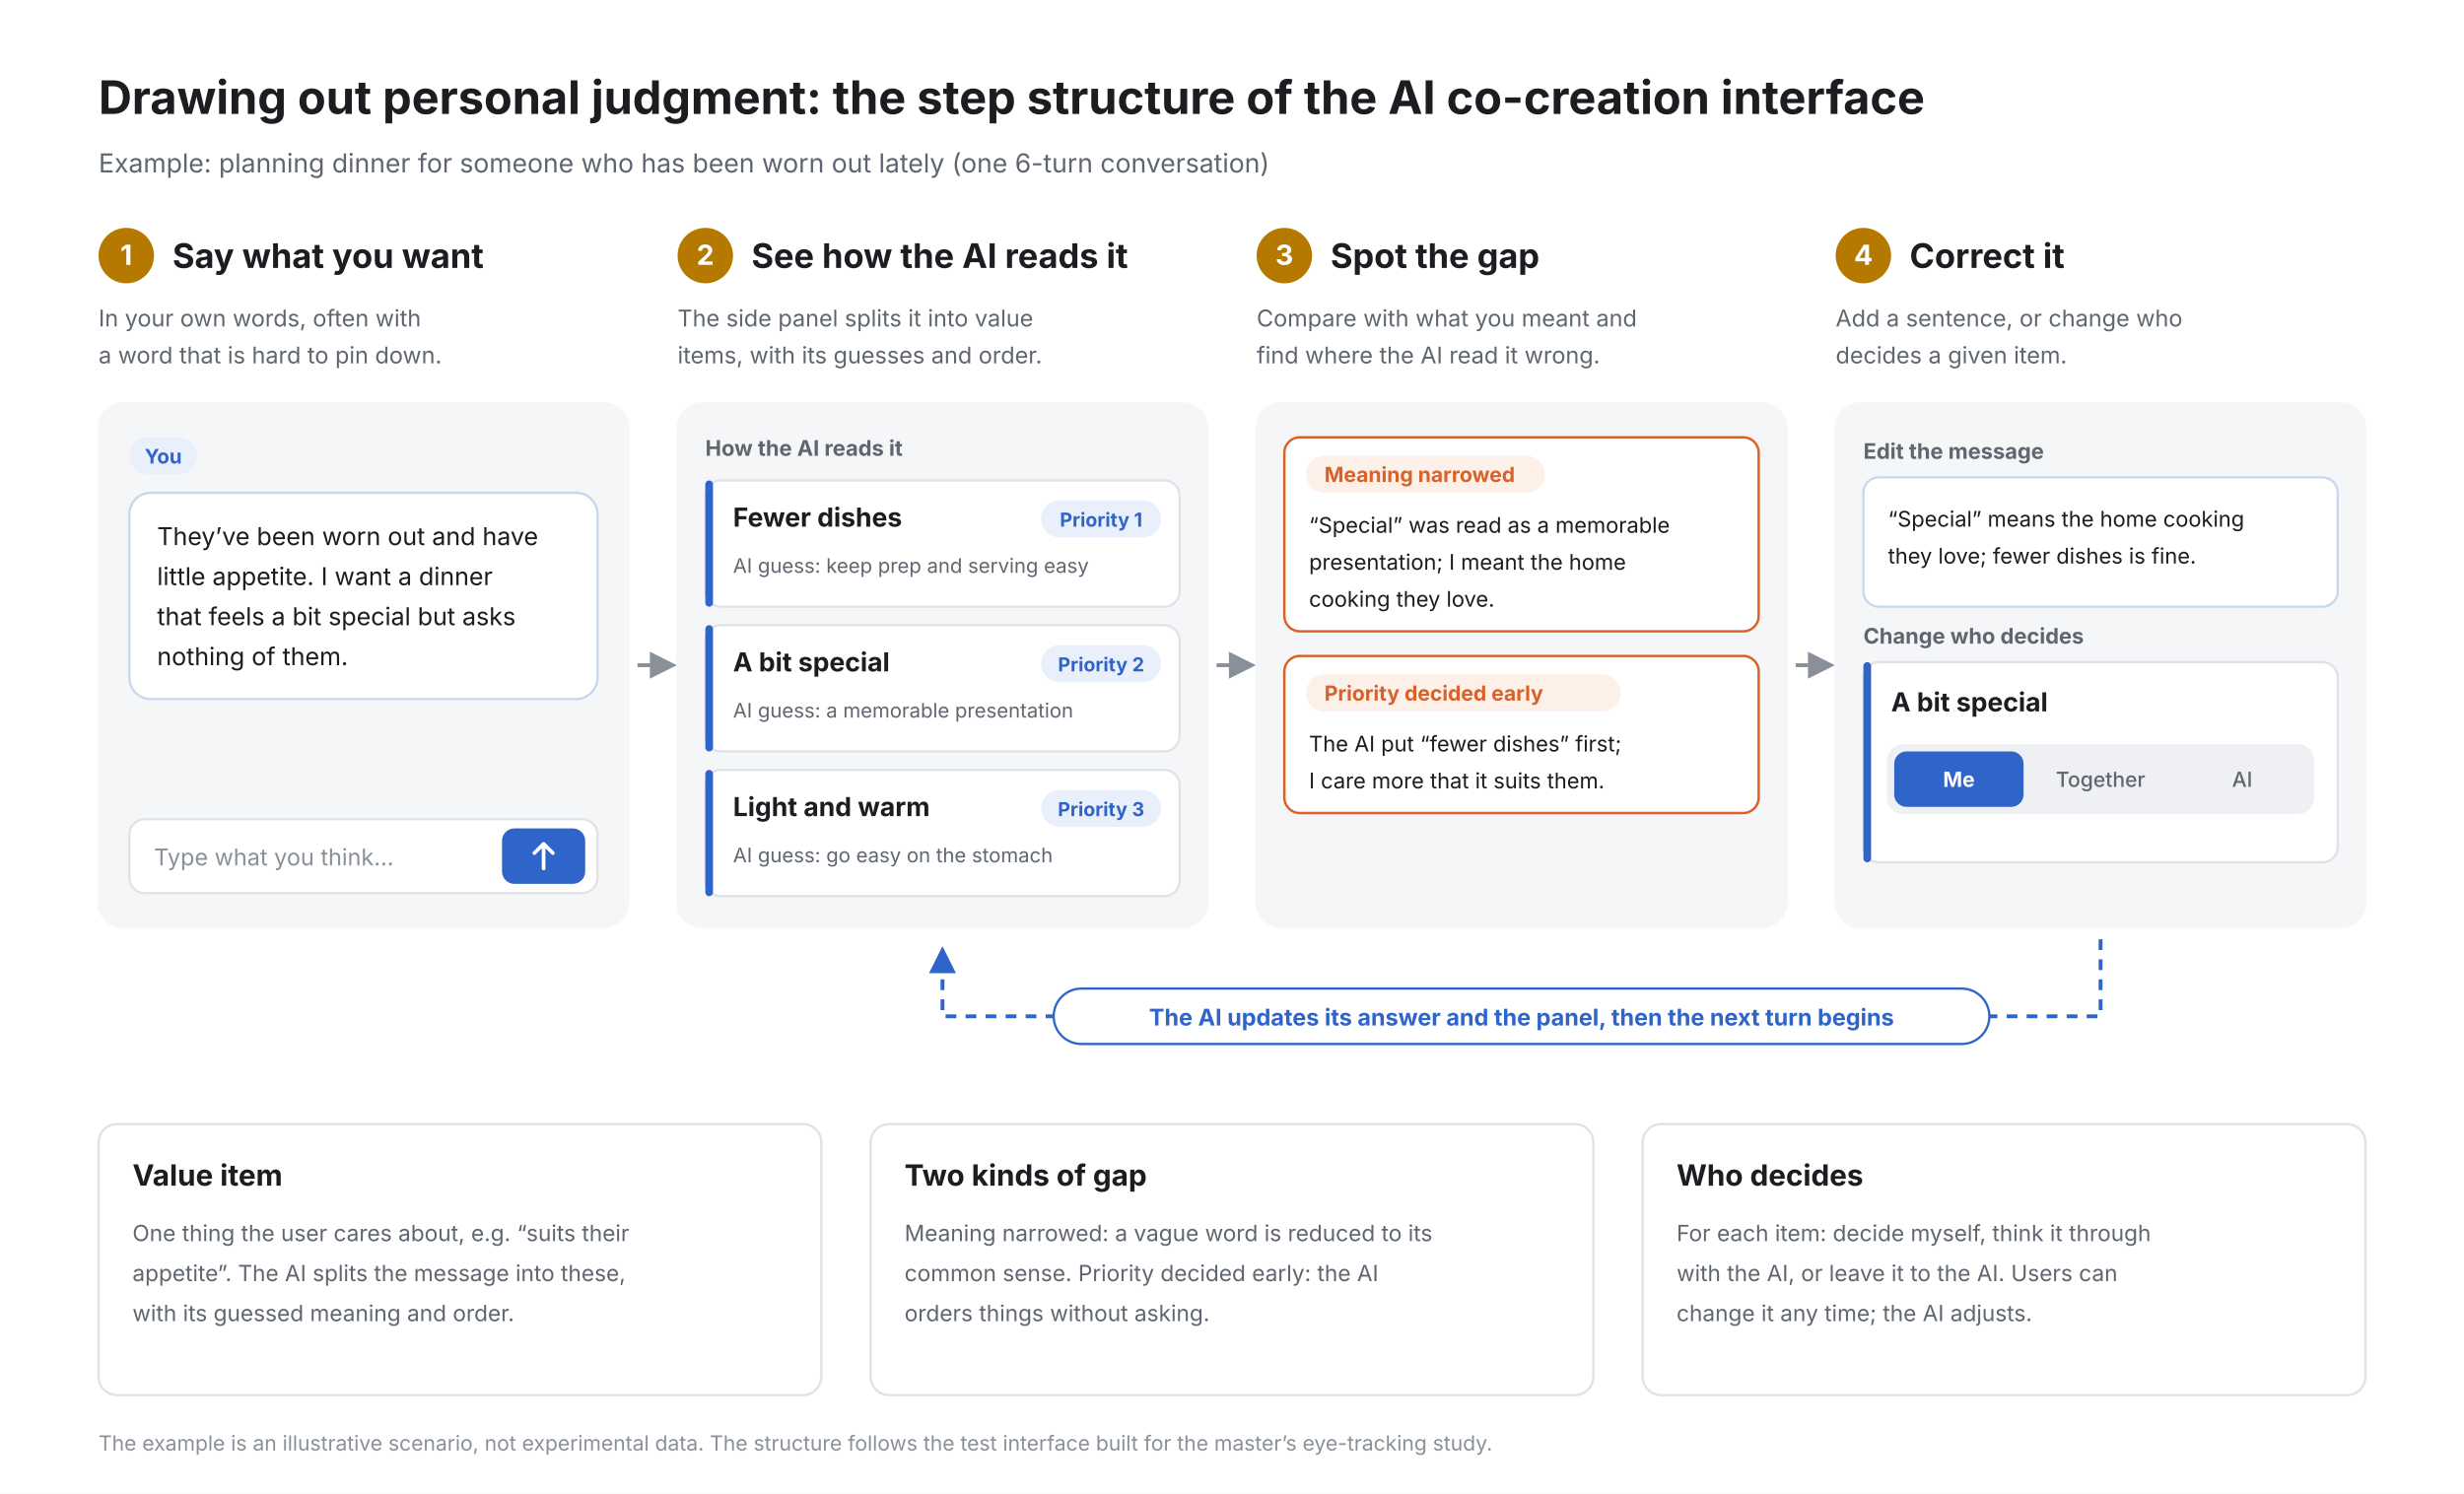
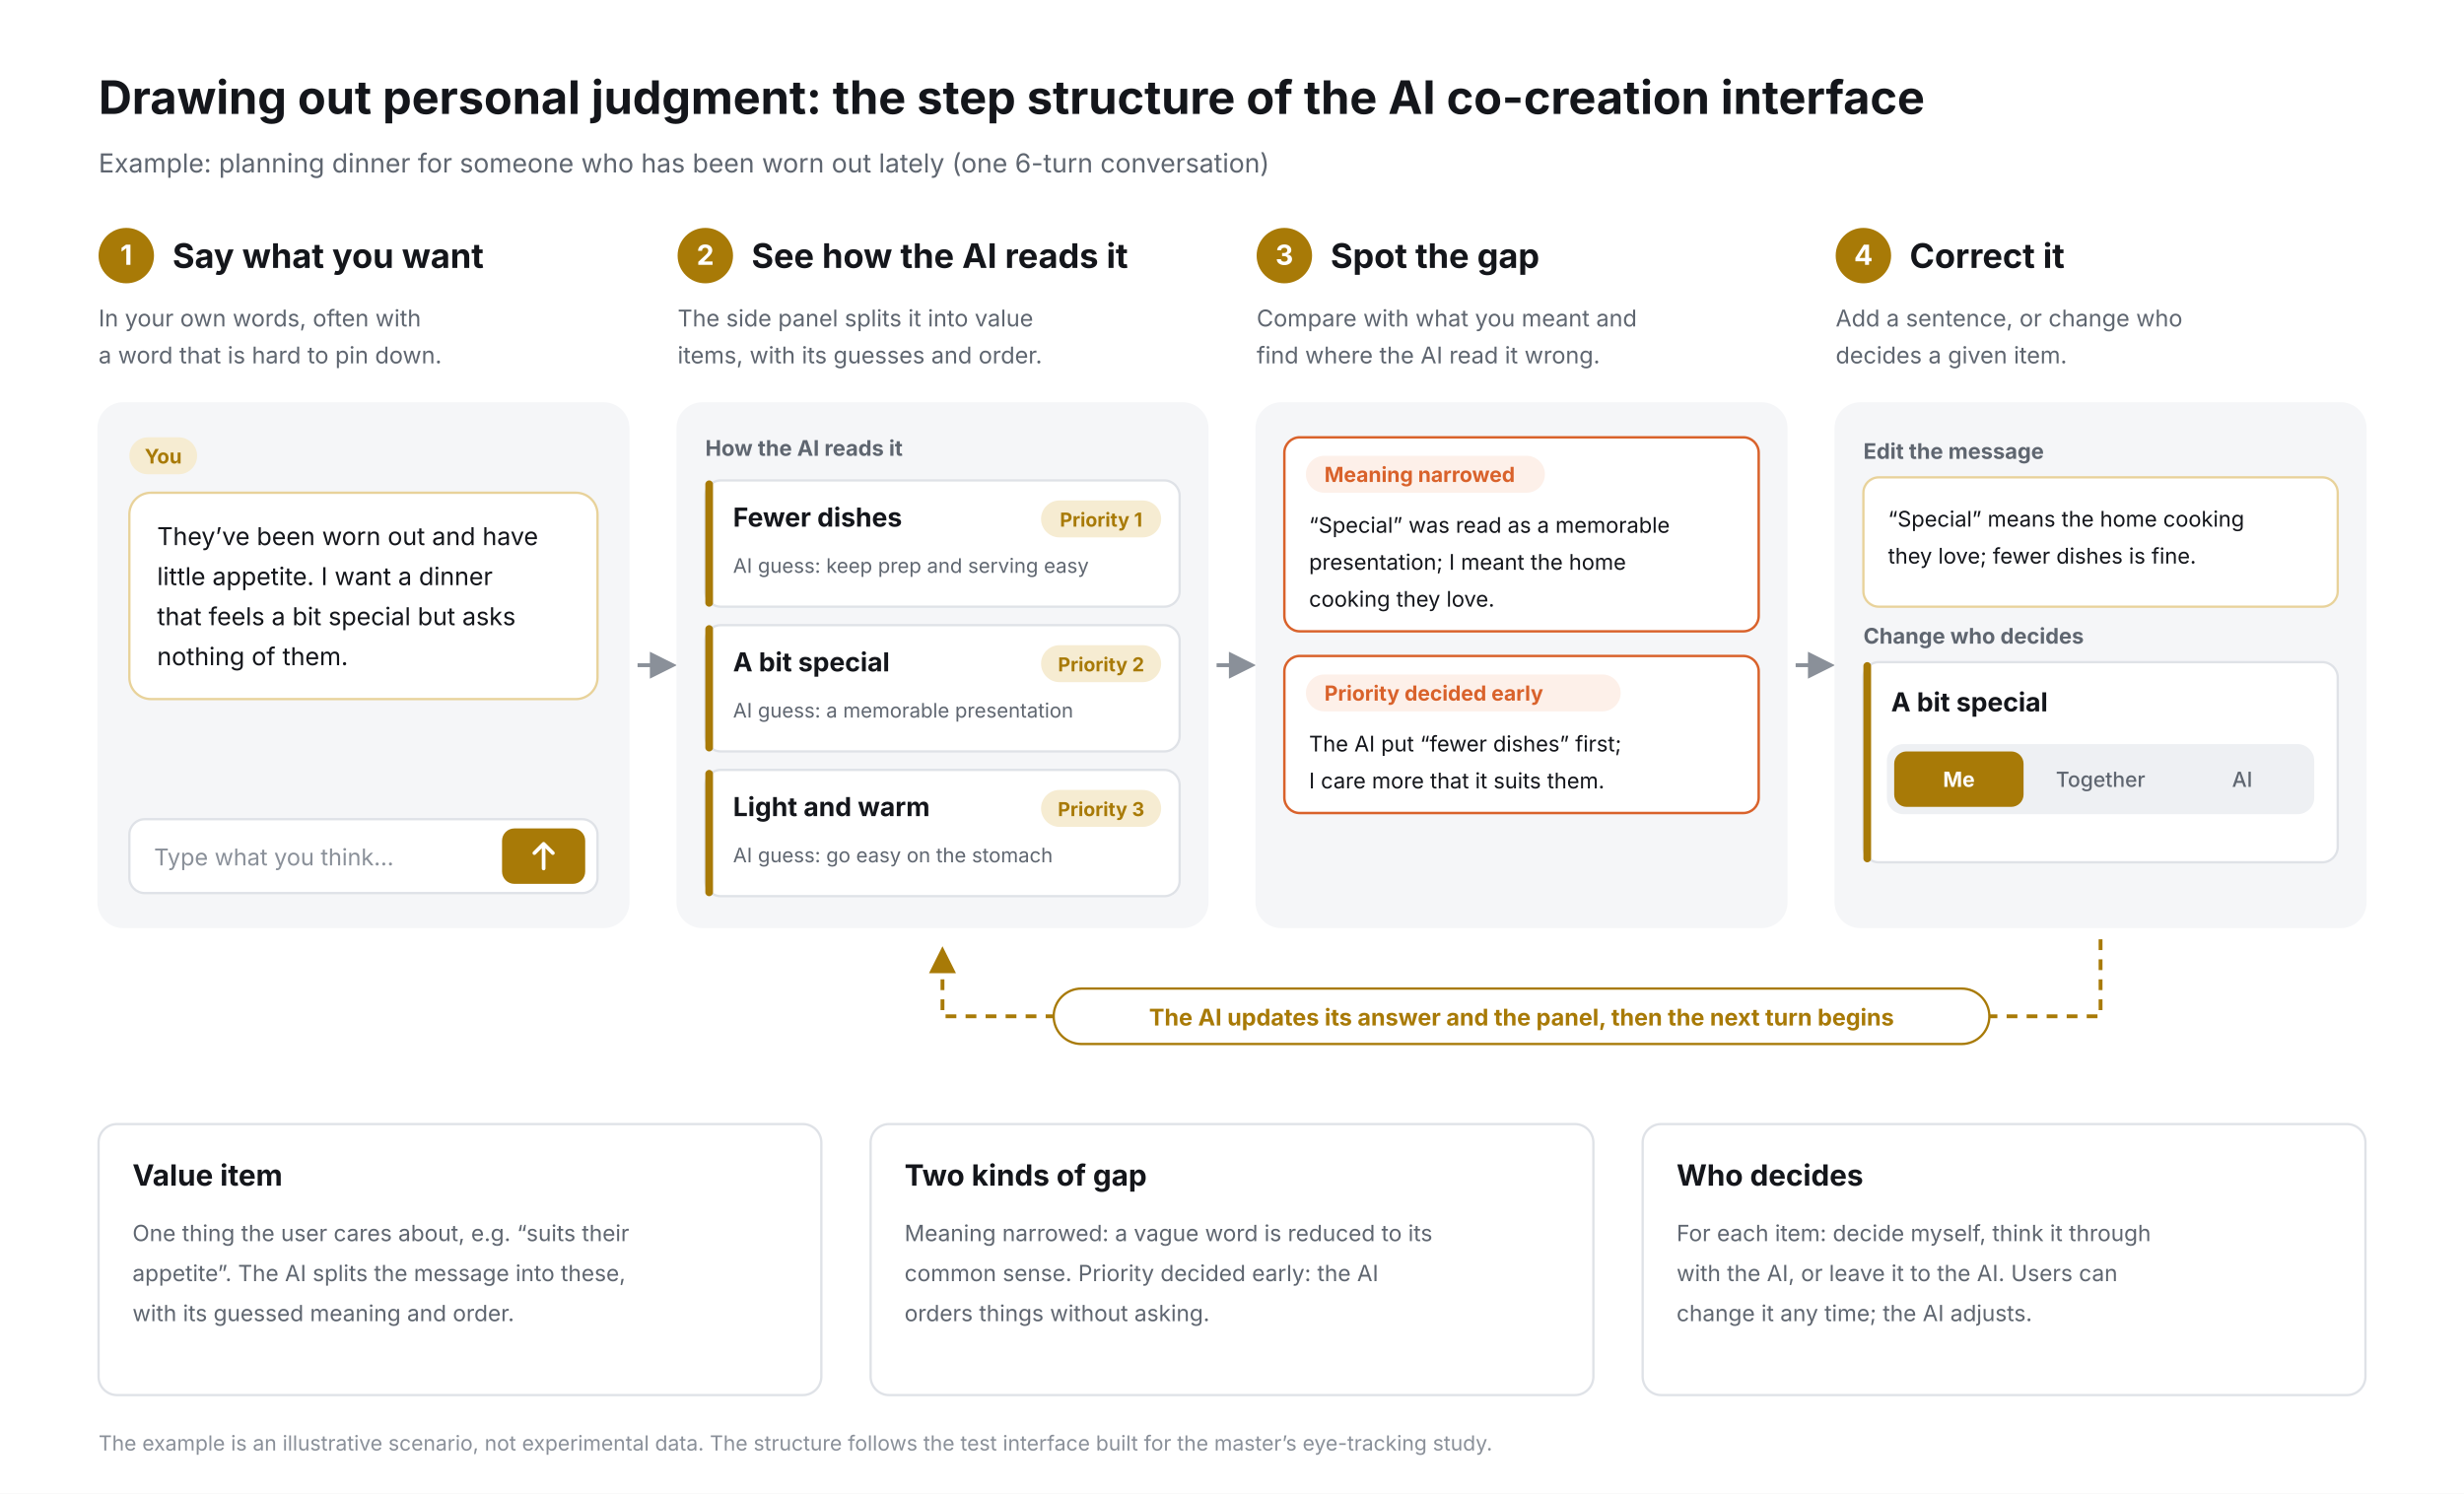
<svg xmlns="http://www.w3.org/2000/svg" viewBox="0 0 1600 970" role="img" aria-label="Drawing out personal judgment: the step structure of the AI co-creation interface" xml:lang="en" style="font-family:'Inter','Helvetica Neue',Arial,'Noto Sans',sans-serif">
  <defs>
    <marker id="ahb" viewBox="0 0 10 10" refX="8" refY="5" markerWidth="7" markerHeight="7" orient="auto-start-reverse">
-       <path d="M0 0L10 5L0 10z" fill="#2f64c8" />
+       <path d="M0 0L10 5L0 10z" fill="#A87A07" />
    </marker>
  </defs>
  <defs>
    <marker id="ah" viewBox="0 0 10 10" refX="8" refY="5" markerWidth="7" markerHeight="7" orient="auto-start-reverse">
      <path d="M0 0L10 5L0 10z" fill="#8a9099" />
    </marker>
  </defs>
  <rect width="1600" height="970" fill="#fff" />
-   <text x="64" y="74" font-size="30" fill="#1b1d21" font-weight="700" text-anchor="start">Drawing out personal judgment: the step structure of the AI co-creation interface</text>
+   <text x="64" y="74" font-size="30" fill="#14161B" font-weight="700" text-anchor="start">Drawing out personal judgment: the step structure of the AI co-creation interface</text>
  <text x="64" y="112" font-size="17" fill="#5f6670" font-weight="400" text-anchor="start">Example: planning dinner for someone who has been worn out lately (one 6-turn conversation)</text>
-   <circle cx="82" cy="166" r="18" fill="#b57900" />
+   <circle cx="82" cy="166" r="18" fill="#A87A07" />
  <text x="82" y="172" font-size="18" fill="#fff" font-weight="700" text-anchor="middle">1</text>
-   <text x="112" y="174" font-size="22" fill="#1b1d21" font-weight="700" text-anchor="start">Say what you want</text>
+   <text x="112" y="174" font-size="22" fill="#14161B" font-weight="700" text-anchor="start">Say what you want</text>
  <text x="64" y="212" font-size="15" fill="#5f6670" font-weight="400" text-anchor="start">In your own words, often with</text>
  <text x="64" y="236" font-size="15" fill="#5f6670" font-weight="400" text-anchor="start">a word that is hard to pin down.</text>
  <rect x="64" y="262" width="344" height="340" rx="16" fill="#f5f6f8" stroke="#f5f6f8" stroke-width="1.5" />
  <line x1="414" y1="432.0" x2="436" y2="432.0" stroke="#8a9099" stroke-width="2.5" marker-end="url(#ah)" />
-   <circle cx="458" cy="166" r="18" fill="#b57900" />
+   <circle cx="458" cy="166" r="18" fill="#A87A07" />
  <text x="458" y="172" font-size="18" fill="#fff" font-weight="700" text-anchor="middle">2</text>
-   <text x="488" y="174" font-size="22" fill="#1b1d21" font-weight="700" text-anchor="start">See how the AI reads it</text>
+   <text x="488" y="174" font-size="22" fill="#14161B" font-weight="700" text-anchor="start">See how the AI reads it</text>
  <text x="440" y="212" font-size="15" fill="#5f6670" font-weight="400" text-anchor="start">The side panel splits it into value</text>
  <text x="440" y="236" font-size="15" fill="#5f6670" font-weight="400" text-anchor="start">items, with its guesses and order.</text>
  <rect x="440" y="262" width="344" height="340" rx="16" fill="#f5f6f8" stroke="#f5f6f8" stroke-width="1.5" />
  <line x1="790" y1="432.0" x2="812" y2="432.0" stroke="#8a9099" stroke-width="2.5" marker-end="url(#ah)" />
-   <circle cx="834" cy="166" r="18" fill="#b57900" />
+   <circle cx="834" cy="166" r="18" fill="#A87A07" />
  <text x="834" y="172" font-size="18" fill="#fff" font-weight="700" text-anchor="middle">3</text>
-   <text x="864" y="174" font-size="22" fill="#1b1d21" font-weight="700" text-anchor="start">Spot the gap</text>
+   <text x="864" y="174" font-size="22" fill="#14161B" font-weight="700" text-anchor="start">Spot the gap</text>
  <text x="816" y="212" font-size="15" fill="#5f6670" font-weight="400" text-anchor="start">Compare with what you meant and</text>
  <text x="816" y="236" font-size="15" fill="#5f6670" font-weight="400" text-anchor="start">find where the AI read it wrong.</text>
  <rect x="816" y="262" width="344" height="340" rx="16" fill="#f5f6f8" stroke="#f5f6f8" stroke-width="1.5" />
  <line x1="1166" y1="432.0" x2="1188" y2="432.0" stroke="#8a9099" stroke-width="2.5" marker-end="url(#ah)" />
-   <circle cx="1210" cy="166" r="18" fill="#b57900" />
+   <circle cx="1210" cy="166" r="18" fill="#A87A07" />
  <text x="1210" y="172" font-size="18" fill="#fff" font-weight="700" text-anchor="middle">4</text>
-   <text x="1240" y="174" font-size="22" fill="#1b1d21" font-weight="700" text-anchor="start">Correct it</text>
+   <text x="1240" y="174" font-size="22" fill="#14161B" font-weight="700" text-anchor="start">Correct it</text>
  <text x="1192" y="212" font-size="15" fill="#5f6670" font-weight="400" text-anchor="start">Add a sentence, or change who</text>
  <text x="1192" y="236" font-size="15" fill="#5f6670" font-weight="400" text-anchor="start">decides a given item.</text>
  <rect x="1192" y="262" width="344" height="340" rx="16" fill="#f5f6f8" stroke="#f5f6f8" stroke-width="1.5" />
-   <rect x="84" y="284" width="44" height="24" rx="12" fill="#eaf0fb" />
-   <text x="106" y="301" font-size="13" fill="#2f64c8" font-weight="700" text-anchor="middle">You</text>
-   <rect x="84" y="320" width="304" height="134" rx="14" fill="#fff" stroke="#c9d6f0" stroke-width="1.5" />
-   <text x="102" y="354" font-size="16" fill="#1b1d21" font-weight="400" text-anchor="start">They’ve been worn out and have</text>
-   <text x="102" y="380" font-size="16" fill="#1b1d21" font-weight="400" text-anchor="start">little appetite. I want a dinner</text>
-   <text x="102" y="406" font-size="16" fill="#1b1d21" font-weight="400" text-anchor="start">that feels a bit special but asks</text>
-   <text x="102" y="432" font-size="16" fill="#1b1d21" font-weight="400" text-anchor="start">nothing of them.</text>
+   <rect x="84" y="284" width="44" height="24" rx="12" fill="#F6ECD2" />
+   <text x="106" y="301" font-size="13" fill="#A87A07" font-weight="700" text-anchor="middle">You</text>
+   <rect x="84" y="320" width="304" height="134" rx="14" fill="#fff" stroke="#E8D29A" stroke-width="1.5" />
+   <text x="102" y="354" font-size="16" fill="#14161B" font-weight="400" text-anchor="start">They’ve been worn out and have</text>
+   <text x="102" y="380" font-size="16" fill="#14161B" font-weight="400" text-anchor="start">little appetite. I want a dinner</text>
+   <text x="102" y="406" font-size="16" fill="#14161B" font-weight="400" text-anchor="start">that feels a bit special but asks</text>
+   <text x="102" y="432" font-size="16" fill="#14161B" font-weight="400" text-anchor="start">nothing of them.</text>
  <rect x="84" y="532" width="304" height="48" rx="10" fill="#fff" stroke="#dfe2e7" stroke-width="1.5" />
  <text x="100" y="562" font-size="15" fill="#8a9099" font-weight="400" text-anchor="start">Type what you think…</text>
-   <rect x="326" y="538" width="54" height="36" rx="8" fill="#2f64c8" />
+   <rect x="326" y="538" width="54" height="36" rx="8" fill="#A87A07" />
  <path d="M353 564V548M347 554l6-6 6 6" stroke="#fff" stroke-width="2.4" fill="none" stroke-linecap="round" stroke-linejoin="round" />
  <text x="458" y="296" font-size="14" fill="#5f6670" font-weight="700" text-anchor="start">How the AI reads it</text>
  <rect x="458" y="312" width="308" height="82" rx="10" fill="#fff" stroke="#dfe2e7" stroke-width="1.5" />
-   <rect x="458" y="312" width="5" height="82" rx="2.5" fill="#2f64c8" />
-   <text x="476" y="342" font-size="17" fill="#1b1d21" font-weight="700" text-anchor="start">Fewer dishes</text>
-   <rect x="676" y="325" width="78" height="24" rx="12" fill="#eaf0fb" />
-   <text x="715.0" y="342" font-size="12.5" fill="#2f64c8" font-weight="700" text-anchor="middle">Priority 1</text>
+   <rect x="458" y="312" width="5" height="82" rx="2.5" fill="#A87A07" />
+   <text x="476" y="342" font-size="17" fill="#14161B" font-weight="700" text-anchor="start">Fewer dishes</text>
+   <rect x="676" y="325" width="78" height="24" rx="12" fill="#F6ECD2" />
+   <text x="715.0" y="342" font-size="12.5" fill="#A87A07" font-weight="700" text-anchor="middle">Priority 1</text>
  <text x="476" y="372" font-size="13" fill="#5f6670" font-weight="400" text-anchor="start">AI guess: keep prep and serving easy</text>
  <rect x="458" y="406" width="308" height="82" rx="10" fill="#fff" stroke="#dfe2e7" stroke-width="1.5" />
-   <rect x="458" y="406" width="5" height="82" rx="2.5" fill="#2f64c8" />
-   <text x="476" y="436" font-size="17" fill="#1b1d21" font-weight="700" text-anchor="start">A bit special</text>
-   <rect x="676" y="419" width="78" height="24" rx="12" fill="#eaf0fb" />
-   <text x="715.0" y="436" font-size="12.5" fill="#2f64c8" font-weight="700" text-anchor="middle">Priority 2</text>
+   <rect x="458" y="406" width="5" height="82" rx="2.5" fill="#A87A07" />
+   <text x="476" y="436" font-size="17" fill="#14161B" font-weight="700" text-anchor="start">A bit special</text>
+   <rect x="676" y="419" width="78" height="24" rx="12" fill="#F6ECD2" />
+   <text x="715.0" y="436" font-size="12.5" fill="#A87A07" font-weight="700" text-anchor="middle">Priority 2</text>
  <text x="476" y="466" font-size="13" fill="#5f6670" font-weight="400" text-anchor="start">AI guess: a memorable presentation</text>
  <rect x="458" y="500" width="308" height="82" rx="10" fill="#fff" stroke="#dfe2e7" stroke-width="1.5" />
-   <rect x="458" y="500" width="5" height="82" rx="2.5" fill="#2f64c8" />
-   <text x="476" y="530" font-size="17" fill="#1b1d21" font-weight="700" text-anchor="start">Light and warm</text>
-   <rect x="676" y="513" width="78" height="24" rx="12" fill="#eaf0fb" />
-   <text x="715.0" y="530" font-size="12.5" fill="#2f64c8" font-weight="700" text-anchor="middle">Priority 3</text>
+   <rect x="458" y="500" width="5" height="82" rx="2.5" fill="#A87A07" />
+   <text x="476" y="530" font-size="17" fill="#14161B" font-weight="700" text-anchor="start">Light and warm</text>
+   <rect x="676" y="513" width="78" height="24" rx="12" fill="#F6ECD2" />
+   <text x="715.0" y="530" font-size="12.5" fill="#A87A07" font-weight="700" text-anchor="middle">Priority 3</text>
  <text x="476" y="560" font-size="13" fill="#5f6670" font-weight="400" text-anchor="start">AI guess: go easy on the stomach</text>
  <rect x="834" y="284" width="308" height="126" rx="10" fill="#fff" stroke="#d9622b" stroke-width="1.6" />
  <rect x="848" y="296" width="155.2" height="24" rx="12" fill="#fdf0e9" />
  <text x="860" y="313" font-size="13.5" fill="#d9622b" font-weight="700" text-anchor="start">Meaning narrowed</text>
-   <text x="850" y="346" font-size="14" fill="#1b1d21" font-weight="400" text-anchor="start">“Special” was read as a memorable</text>
-   <text x="850" y="370" font-size="14" fill="#1b1d21" font-weight="400" text-anchor="start">presentation; I meant the home</text>
-   <text x="850" y="394" font-size="14" fill="#1b1d21" font-weight="400" text-anchor="start">cooking they love.</text>
+   <text x="850" y="346" font-size="14" fill="#14161B" font-weight="400" text-anchor="start">“Special” was read as a memorable</text>
+   <text x="850" y="370" font-size="14" fill="#14161B" font-weight="400" text-anchor="start">presentation; I meant the home</text>
+   <text x="850" y="394" font-size="14" fill="#14161B" font-weight="400" text-anchor="start">cooking they love.</text>
  <rect x="834" y="426" width="308" height="102" rx="10" fill="#fff" stroke="#d9622b" stroke-width="1.6" />
  <rect x="848" y="438" width="204.4" height="24" rx="12" fill="#fdf0e9" />
  <text x="860" y="455" font-size="13.5" fill="#d9622b" font-weight="700" text-anchor="start">Priority decided early</text>
-   <text x="850" y="488" font-size="14" fill="#1b1d21" font-weight="400" text-anchor="start">The AI put “fewer dishes” first;</text>
-   <text x="850" y="512" font-size="14" fill="#1b1d21" font-weight="400" text-anchor="start">I care more that it suits them.</text>
+   <text x="850" y="488" font-size="14" fill="#14161B" font-weight="400" text-anchor="start">The AI put “fewer dishes” first;</text>
+   <text x="850" y="512" font-size="14" fill="#14161B" font-weight="400" text-anchor="start">I care more that it suits them.</text>
  <text x="1210" y="298" font-size="14" fill="#5f6670" font-weight="700" text-anchor="start">Edit the message</text>
-   <rect x="1210" y="310" width="308" height="84" rx="10" fill="#fff" stroke="#c9d6f0" stroke-width="1.5" />
-   <text x="1226" y="342" font-size="14" fill="#1b1d21" font-weight="400" text-anchor="start">“Special” means the home cooking</text>
-   <text x="1226" y="366" font-size="14" fill="#1b1d21" font-weight="400" text-anchor="start">they love; fewer dishes is fine.</text>
+   <rect x="1210" y="310" width="308" height="84" rx="10" fill="#fff" stroke="#E8D29A" stroke-width="1.5" />
+   <text x="1226" y="342" font-size="14" fill="#14161B" font-weight="400" text-anchor="start">“Special” means the home cooking</text>
+   <text x="1226" y="366" font-size="14" fill="#14161B" font-weight="400" text-anchor="start">they love; fewer dishes is fine.</text>
  <text x="1210" y="418" font-size="14" fill="#5f6670" font-weight="700" text-anchor="start">Change who decides</text>
  <rect x="1210" y="430" width="308" height="130" rx="10" fill="#fff" stroke="#dfe2e7" stroke-width="1.5" />
-   <rect x="1210" y="430" width="5" height="130" rx="2.5" fill="#2f64c8" />
-   <text x="1228" y="462" font-size="17" fill="#1b1d21" font-weight="700" text-anchor="start">A bit special</text>
+   <rect x="1210" y="430" width="5" height="130" rx="2.5" fill="#A87A07" />
+   <text x="1228" y="462" font-size="17" fill="#14161B" font-weight="700" text-anchor="start">A bit special</text>
  <rect x="1226" y="484" width="276" height="44" rx="10" fill="#eef0f3" stroke="#eef0f3" stroke-width="1.5" />
-   <rect x="1230" y="488" width="84.0" height="36" rx="8" fill="#2f64c8" />
+   <rect x="1230" y="488" width="84.0" height="36" rx="8" fill="#A87A07" />
  <text x="1272.0" y="511" font-size="13.5" fill="#fff" font-weight="700" text-anchor="middle">Me</text>
  <text x="1364.0" y="511" font-size="13.5" fill="#5f6670" font-weight="500" text-anchor="middle">Together</text>
  <text x="1456.0" y="511" font-size="13.5" fill="#5f6670" font-weight="500" text-anchor="middle">AI</text>
-   <path d="M1364.0 610V660H612.0V618" fill="none" stroke="#2f64c8" stroke-width="2.5" stroke-dasharray="7 6" marker-end="url(#ahb)" />
-   <rect x="684.2" y="642" width="607.6" height="36" rx="18" fill="#fff" stroke="#2f64c8" stroke-width="1.5" />
-   <text x="988.0" y="666" font-size="15" fill="#2f64c8" font-weight="700" text-anchor="middle">The AI updates its answer and the panel, then the next turn begins</text>
+   <path d="M1364.0 610V660H612.0V618" fill="none" stroke="#A87A07" stroke-width="2.5" stroke-dasharray="7 6" marker-end="url(#ahb)" />
+   <rect x="684.2" y="642" width="607.6" height="36" rx="18" fill="#fff" stroke="#A87A07" stroke-width="1.5" />
+   <text x="988.0" y="666" font-size="15" fill="#A87A07" font-weight="700" text-anchor="middle">The AI updates its answer and the panel, then the next turn begins</text>
  <rect x="64.0" y="730" width="469.333" height="176" rx="12" fill="#fff" stroke="#dfe2e7" stroke-width="1.5" />
-   <text x="86.0" y="770" font-size="19" fill="#1b1d21" font-weight="700" text-anchor="start">Value item</text>
+   <text x="86.0" y="770" font-size="19" fill="#14161B" font-weight="700" text-anchor="start">Value item</text>
  <text x="86.0" y="806" font-size="14.5" fill="#5f6670" font-weight="400" text-anchor="start">One thing the user cares about, e.g. “suits their</text>
  <text x="86.0" y="832" font-size="14.5" fill="#5f6670" font-weight="400" text-anchor="start">appetite”. The AI splits the message into these,</text>
  <text x="86.0" y="858" font-size="14.5" fill="#5f6670" font-weight="400" text-anchor="start">with its guessed meaning and order.</text>
  <rect x="565.333" y="730" width="469.333" height="176" rx="12" fill="#fff" stroke="#dfe2e7" stroke-width="1.5" />
-   <text x="587.333" y="770" font-size="19" fill="#1b1d21" font-weight="700" text-anchor="start">Two kinds of gap</text>
+   <text x="587.333" y="770" font-size="19" fill="#14161B" font-weight="700" text-anchor="start">Two kinds of gap</text>
  <text x="587.333" y="806" font-size="14.5" fill="#5f6670" font-weight="400" text-anchor="start">Meaning narrowed: a vague word is reduced to its</text>
  <text x="587.333" y="832" font-size="14.5" fill="#5f6670" font-weight="400" text-anchor="start">common sense. Priority decided early: the AI</text>
  <text x="587.333" y="858" font-size="14.5" fill="#5f6670" font-weight="400" text-anchor="start">orders things without asking.</text>
  <rect x="1066.667" y="730" width="469.333" height="176" rx="12" fill="#fff" stroke="#dfe2e7" stroke-width="1.5" />
-   <text x="1088.667" y="770" font-size="19" fill="#1b1d21" font-weight="700" text-anchor="start">Who decides</text>
+   <text x="1088.667" y="770" font-size="19" fill="#14161B" font-weight="700" text-anchor="start">Who decides</text>
  <text x="1088.667" y="806" font-size="14.5" fill="#5f6670" font-weight="400" text-anchor="start">For each item: decide myself, think it through</text>
  <text x="1088.667" y="832" font-size="14.5" fill="#5f6670" font-weight="400" text-anchor="start">with the AI, or leave it to the AI. Users can</text>
  <text x="1088.667" y="858" font-size="14.5" fill="#5f6670" font-weight="400" text-anchor="start">change it any time; the AI adjusts.</text>
  <text x="64" y="942" font-size="13.5" fill="#8a9099" font-weight="400" text-anchor="start">The example is an illustrative scenario, not experimental data. The structure follows the test interface built for the master’s eye-tracking study.</text>
</svg>
